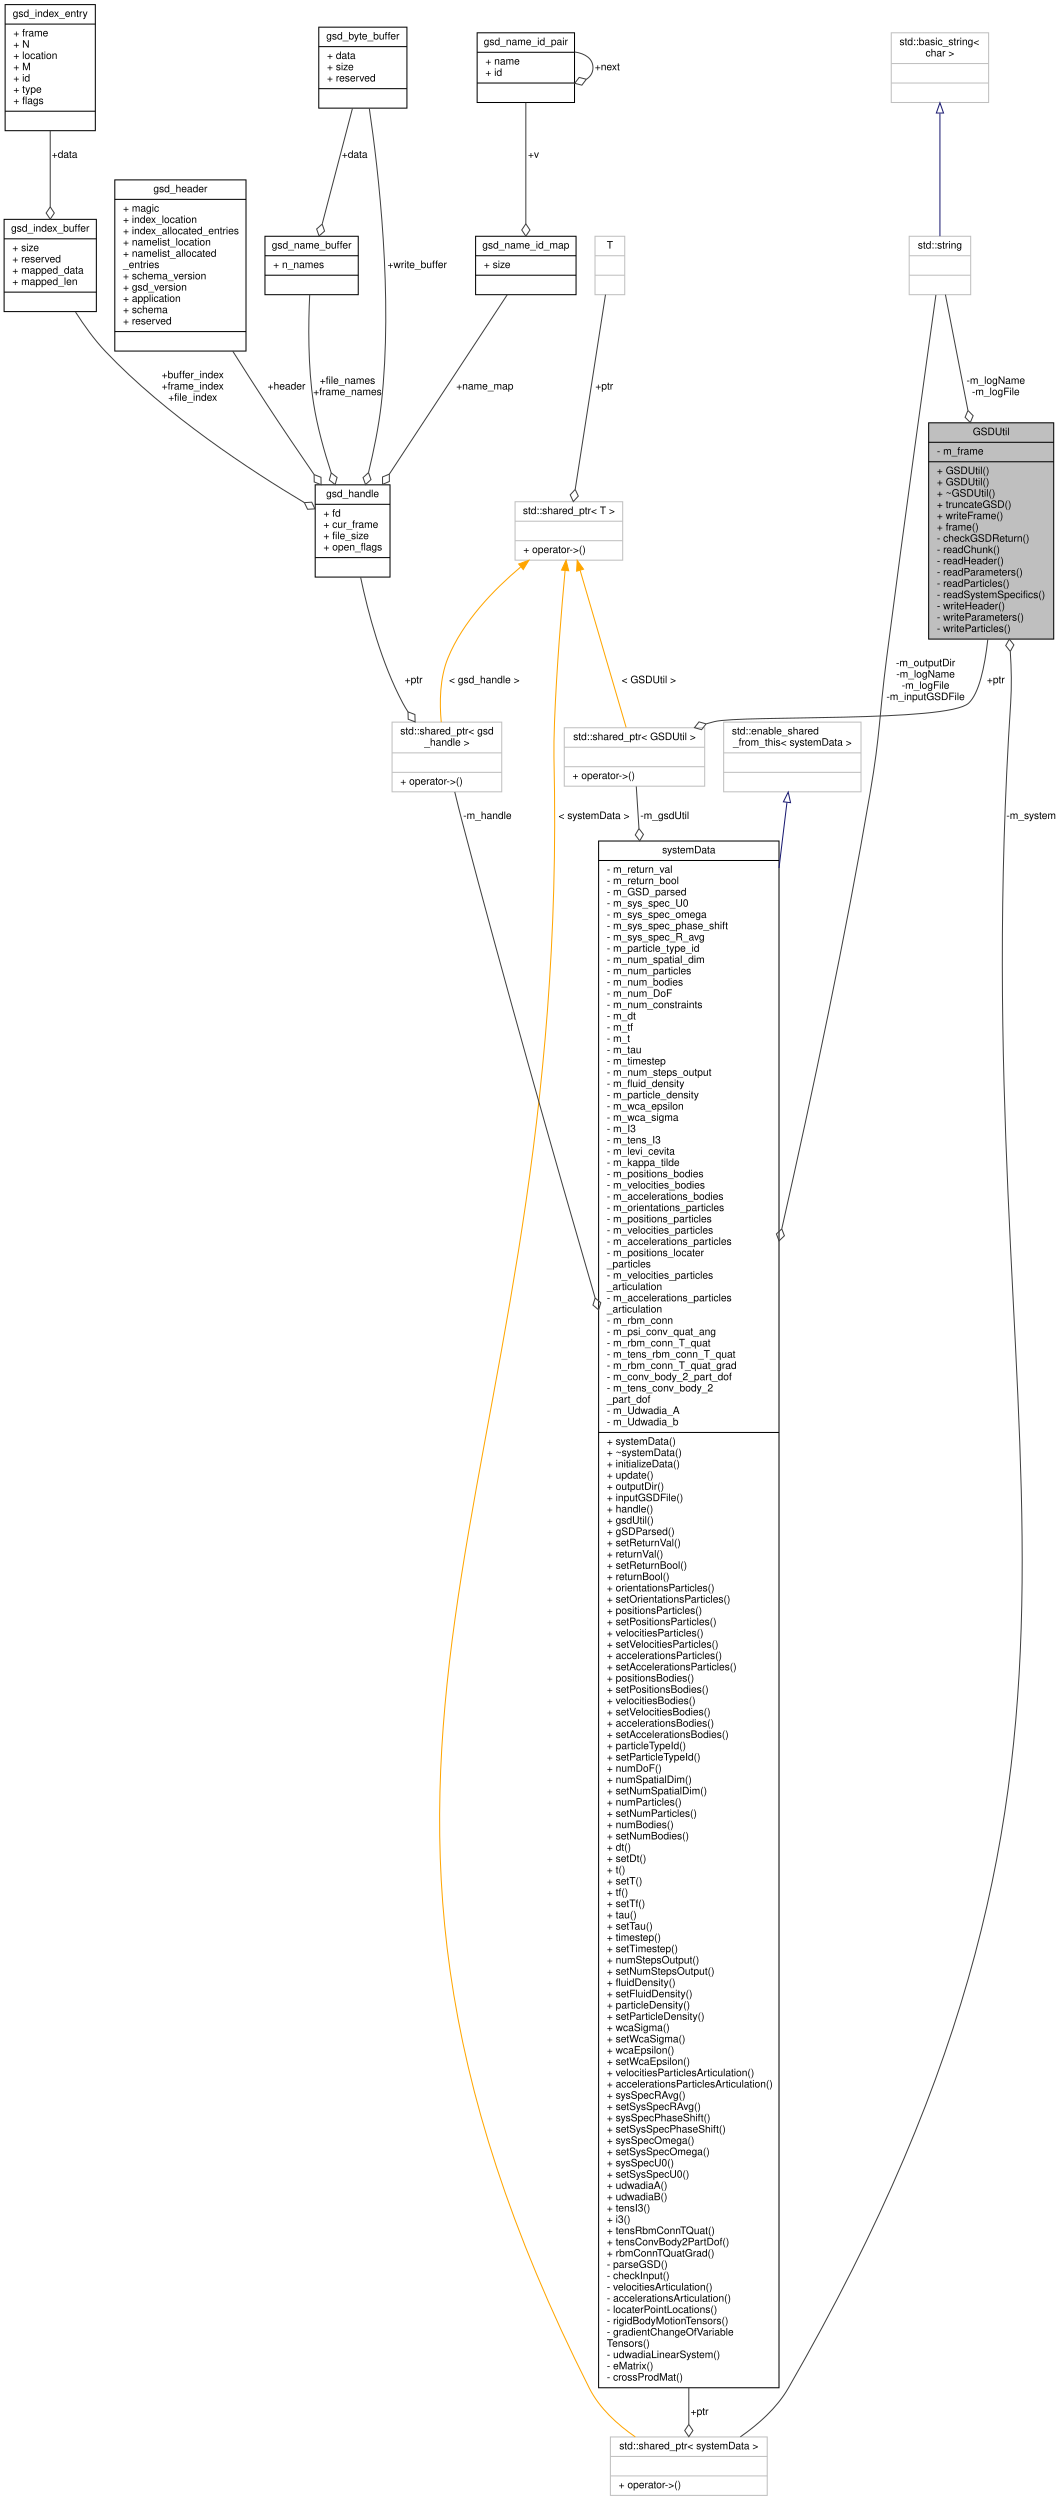
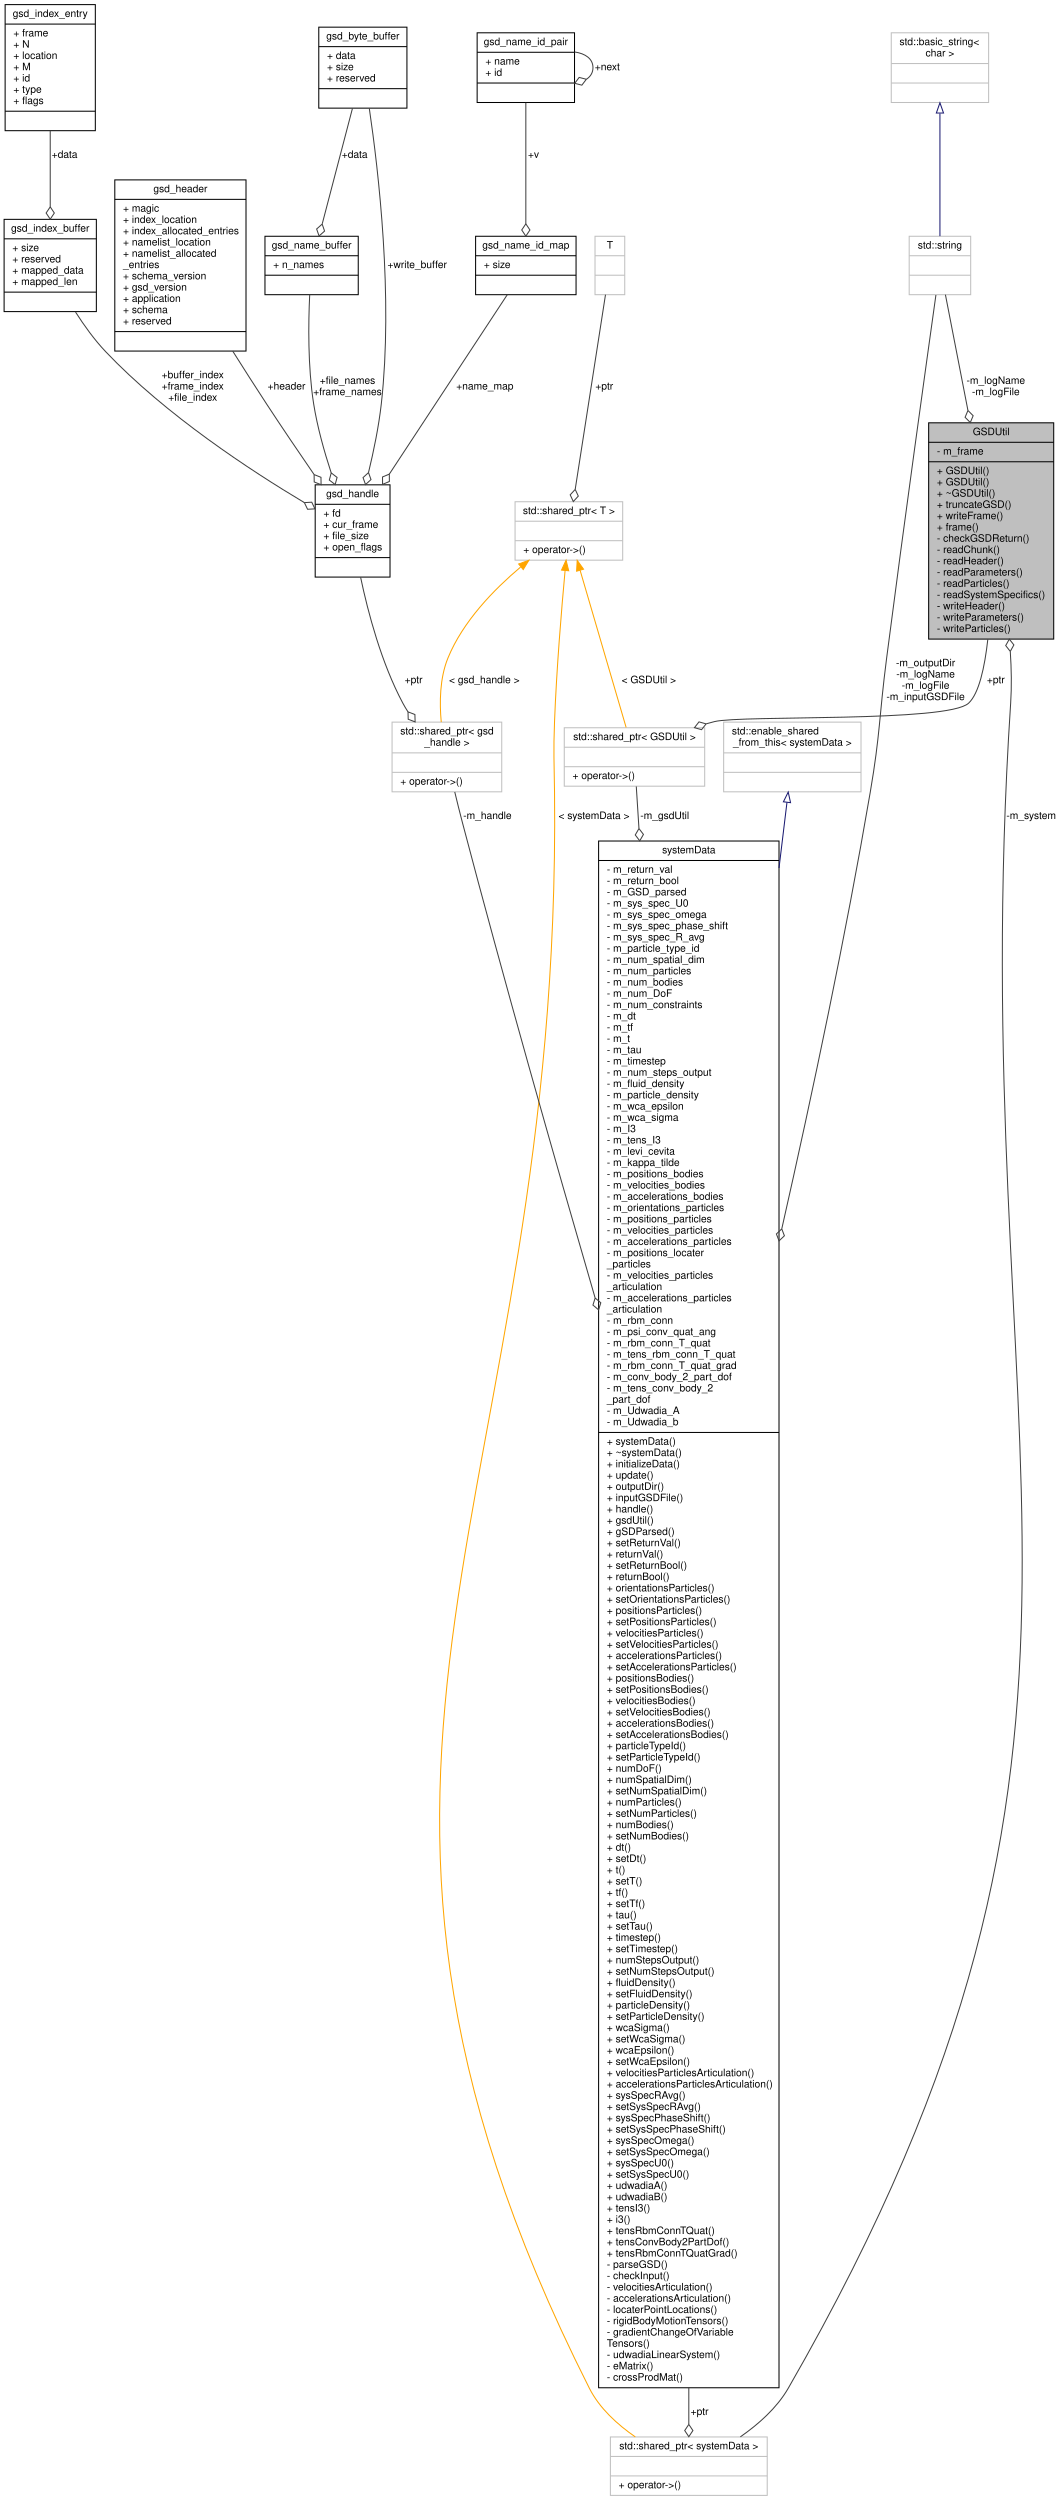
<svg xmlns="http://www.w3.org/2000/svg" xmlns:xlink="http://www.w3.org/1999/xlink" width="1036pt" height="2439pt" viewBox="0.00 0.00 1036.00 2439.00">
  <g id="graph0" class="graph" transform="scale(1 1) rotate(0) translate(4 2435)">
    <g id="node1" class="node">
      <g id="a_node1">
        <a xlink:title=" ">
          <polygon fill="#bfbfbf" stroke="black" points="902,-1811.5 902,-2022.5 1024,-2022.5 1024,-1811.5 902,-1811.5" />
          <text text-anchor="middle" x="963" y="-2010.5" font-family="Helvetica,sans-Serif" font-size="10.00">GSDUtil</text>
          <polyline fill="none" stroke="black" points="902,-2003.5 1024,-2003.5 " />
          <text text-anchor="start" x="910" y="-1991.5" font-family="Helvetica,sans-Serif" font-size="10.00">- m_frame</text>
          <polyline fill="none" stroke="black" points="902,-1984.5 1024,-1984.5 " />
          <text text-anchor="start" x="910" y="-1972.5" font-family="Helvetica,sans-Serif" font-size="10.00">+ GSDUtil()</text>
          <text text-anchor="start" x="910" y="-1961.5" font-family="Helvetica,sans-Serif" font-size="10.00">+ GSDUtil()</text>
          <text text-anchor="start" x="910" y="-1950.5" font-family="Helvetica,sans-Serif" font-size="10.00">+ ~GSDUtil()</text>
          <text text-anchor="start" x="910" y="-1939.5" font-family="Helvetica,sans-Serif" font-size="10.00">+ truncateGSD()</text>
          <text text-anchor="start" x="910" y="-1928.5" font-family="Helvetica,sans-Serif" font-size="10.00">+ writeFrame()</text>
          <text text-anchor="start" x="910" y="-1917.5" font-family="Helvetica,sans-Serif" font-size="10.00">+ frame()</text>
          <text text-anchor="start" x="910" y="-1906.5" font-family="Helvetica,sans-Serif" font-size="10.00">- checkGSDReturn()</text>
          <text text-anchor="start" x="910" y="-1895.5" font-family="Helvetica,sans-Serif" font-size="10.00">- readChunk()</text>
          <text text-anchor="start" x="910" y="-1884.5" font-family="Helvetica,sans-Serif" font-size="10.00">- readHeader()</text>
          <text text-anchor="start" x="910" y="-1873.5" font-family="Helvetica,sans-Serif" font-size="10.00">- readParameters()</text>
          <text text-anchor="start" x="910" y="-1862.5" font-family="Helvetica,sans-Serif" font-size="10.00">- readParticles()</text>
          <text text-anchor="start" x="910" y="-1851.5" font-family="Helvetica,sans-Serif" font-size="10.00">- readSystemSpecifics()</text>
          <text text-anchor="start" x="910" y="-1840.5" font-family="Helvetica,sans-Serif" font-size="10.00">- writeHeader()</text>
          <text text-anchor="start" x="910" y="-1829.5" font-family="Helvetica,sans-Serif" font-size="10.00">- writeParameters()</text>
          <text text-anchor="start" x="910" y="-1818.5" font-family="Helvetica,sans-Serif" font-size="10.00">- writeParticles()</text>
        </a>
      </g>
    </g>
    <g id="node5" class="node">
      <g id="a_node5">
        <a xlink:title=" ">
          <polygon fill="none" stroke="#bfbfbf" points="546.5,-1668 546.5,-1725 683.5,-1725 683.5,-1668 546.5,-1668" />
          <text text-anchor="middle" x="615" y="-1713" font-family="Helvetica,sans-Serif" font-size="10.00">std::shared_ptr&lt; GSDUtil &gt;</text>
          <polyline fill="none" stroke="#bfbfbf" points="546.5,-1706 683.5,-1706 " />
          <text text-anchor="middle" x="615" y="-1694" font-family="Helvetica,sans-Serif" font-size="10.00"> </text>
          <polyline fill="none" stroke="#bfbfbf" points="546.5,-1687 683.5,-1687 " />
          <text text-anchor="start" x="554.5" y="-1675" font-family="Helvetica,sans-Serif" font-size="10.00">+ operator-&gt;()</text>
        </a>
      </g>
    </g>
    <g id="edge5" class="edge">
      <path fill="none" stroke="#404040" d="M959.73,-1811.34C956.62,-1783.45 951,-1758.43 941,-1749 920.9,-1730.04 719.84,-1737.54 693,-1731 690.38,-1730.36 687.74,-1729.64 685.09,-1728.86" />
      <polygon fill="none" stroke="#404040" points="684.89,-1728.79 677.94,-1730.73 673.49,-1725.06 680.43,-1723.13 684.89,-1728.79" />
      <text text-anchor="middle" x="967.5" y="-1768.5" font-family="Helvetica,sans-Serif" font-size="10.00"> +ptr</text>
    </g>
    <g id="node2" class="node">
      <g id="a_node2">
        <a xlink:title=" ">
          <polygon fill="none" stroke="#bfbfbf" points="591.5,-0.5 591.5,-57.5 744.5,-57.5 744.5,-0.5 591.5,-0.5" />
          <text text-anchor="middle" x="668" y="-45.5" font-family="Helvetica,sans-Serif" font-size="10.00">std::shared_ptr&lt; systemData &gt;</text>
          <polyline fill="none" stroke="#bfbfbf" points="591.5,-38.5 744.5,-38.5 " />
          <text text-anchor="middle" x="668" y="-26.5" font-family="Helvetica,sans-Serif" font-size="10.00"> </text>
          <polyline fill="none" stroke="#bfbfbf" points="591.5,-19.5 744.5,-19.5 " />
          <text text-anchor="start" x="599.5" y="-7.5" font-family="Helvetica,sans-Serif" font-size="10.00">+ operator-&gt;()</text>
        </a>
      </g>
    </g>
    <g id="edge1" class="edge">
      <path fill="none" stroke="#404040" d="M718.31,-57.63C735.88,-69.83 753.96,-85.81 765,-105 1132.43,-743.88 933.67,-1013.58 982,-1749 983.07,-1765.28 982.77,-1782.42 981.64,-1799.27" />
      <polygon fill="none" stroke="#404040" points="981.62,-1799.5 985.14,-1805.8 980.68,-1811.46 977.16,-1805.17 981.62,-1799.5" />
      <text text-anchor="middle" x="1002" y="-1636" font-family="Helvetica,sans-Serif" font-size="10.00"> -m_system</text>
    </g>
    <g id="node3" class="node">
      <g id="a_node3">
        <a xlink:href="classsystemData.html" target="_top" xlink:title="Class contains all data structures relevant to the simulation framework. Note that after construction...">
          <polygon fill="none" stroke="black" points="580,-105.5 580,-1614.5 756,-1614.5 756,-105.5 580,-105.5" />
          <text text-anchor="middle" x="668" y="-1602.5" font-family="Helvetica,sans-Serif" font-size="10.00">systemData</text>
          <polyline fill="none" stroke="black" points="580,-1595.5 756,-1595.5 " />
          <text text-anchor="start" x="588" y="-1583.5" font-family="Helvetica,sans-Serif" font-size="10.00">- m_return_val</text>
          <text text-anchor="start" x="588" y="-1572.5" font-family="Helvetica,sans-Serif" font-size="10.00">- m_return_bool</text>
          <text text-anchor="start" x="588" y="-1561.5" font-family="Helvetica,sans-Serif" font-size="10.00">- m_GSD_parsed</text>
          <text text-anchor="start" x="588" y="-1550.5" font-family="Helvetica,sans-Serif" font-size="10.00">- m_sys_spec_U0</text>
          <text text-anchor="start" x="588" y="-1539.5" font-family="Helvetica,sans-Serif" font-size="10.00">- m_sys_spec_omega</text>
          <text text-anchor="start" x="588" y="-1528.5" font-family="Helvetica,sans-Serif" font-size="10.00">- m_sys_spec_phase_shift</text>
          <text text-anchor="start" x="588" y="-1517.5" font-family="Helvetica,sans-Serif" font-size="10.00">- m_sys_spec_R_avg</text>
          <text text-anchor="start" x="588" y="-1506.5" font-family="Helvetica,sans-Serif" font-size="10.00">- m_particle_type_id</text>
          <text text-anchor="start" x="588" y="-1495.5" font-family="Helvetica,sans-Serif" font-size="10.00">- m_num_spatial_dim</text>
          <text text-anchor="start" x="588" y="-1484.5" font-family="Helvetica,sans-Serif" font-size="10.00">- m_num_particles</text>
          <text text-anchor="start" x="588" y="-1473.5" font-family="Helvetica,sans-Serif" font-size="10.00">- m_num_bodies</text>
          <text text-anchor="start" x="588" y="-1462.5" font-family="Helvetica,sans-Serif" font-size="10.00">- m_num_DoF</text>
          <text text-anchor="start" x="588" y="-1451.5" font-family="Helvetica,sans-Serif" font-size="10.00">- m_num_constraints</text>
          <text text-anchor="start" x="588" y="-1440.5" font-family="Helvetica,sans-Serif" font-size="10.00">- m_dt</text>
          <text text-anchor="start" x="588" y="-1429.5" font-family="Helvetica,sans-Serif" font-size="10.00">- m_tf</text>
          <text text-anchor="start" x="588" y="-1418.5" font-family="Helvetica,sans-Serif" font-size="10.00">- m_t</text>
          <text text-anchor="start" x="588" y="-1407.5" font-family="Helvetica,sans-Serif" font-size="10.00">- m_tau</text>
          <text text-anchor="start" x="588" y="-1396.5" font-family="Helvetica,sans-Serif" font-size="10.00">- m_timestep</text>
          <text text-anchor="start" x="588" y="-1385.5" font-family="Helvetica,sans-Serif" font-size="10.00">- m_num_steps_output</text>
          <text text-anchor="start" x="588" y="-1374.5" font-family="Helvetica,sans-Serif" font-size="10.00">- m_fluid_density</text>
          <text text-anchor="start" x="588" y="-1363.5" font-family="Helvetica,sans-Serif" font-size="10.00">- m_particle_density</text>
          <text text-anchor="start" x="588" y="-1352.5" font-family="Helvetica,sans-Serif" font-size="10.00">- m_wca_epsilon</text>
          <text text-anchor="start" x="588" y="-1341.5" font-family="Helvetica,sans-Serif" font-size="10.00">- m_wca_sigma</text>
          <text text-anchor="start" x="588" y="-1330.5" font-family="Helvetica,sans-Serif" font-size="10.00">- m_I3</text>
          <text text-anchor="start" x="588" y="-1319.5" font-family="Helvetica,sans-Serif" font-size="10.00">- m_tens_I3</text>
          <text text-anchor="start" x="588" y="-1308.5" font-family="Helvetica,sans-Serif" font-size="10.00">- m_levi_cevita</text>
          <text text-anchor="start" x="588" y="-1297.5" font-family="Helvetica,sans-Serif" font-size="10.00">- m_kappa_tilde</text>
          <text text-anchor="start" x="588" y="-1286.5" font-family="Helvetica,sans-Serif" font-size="10.00">- m_positions_bodies</text>
          <text text-anchor="start" x="588" y="-1275.5" font-family="Helvetica,sans-Serif" font-size="10.00">- m_velocities_bodies</text>
          <text text-anchor="start" x="588" y="-1264.5" font-family="Helvetica,sans-Serif" font-size="10.00">- m_accelerations_bodies</text>
          <text text-anchor="start" x="588" y="-1253.5" font-family="Helvetica,sans-Serif" font-size="10.00">- m_orientations_particles</text>
          <text text-anchor="start" x="588" y="-1242.5" font-family="Helvetica,sans-Serif" font-size="10.00">- m_positions_particles</text>
          <text text-anchor="start" x="588" y="-1231.5" font-family="Helvetica,sans-Serif" font-size="10.00">- m_velocities_particles</text>
          <text text-anchor="start" x="588" y="-1220.5" font-family="Helvetica,sans-Serif" font-size="10.00">- m_accelerations_particles</text>
          <text text-anchor="start" x="588" y="-1209.5" font-family="Helvetica,sans-Serif" font-size="10.00">- m_positions_locater</text>
          <text text-anchor="start" x="588" y="-1198.5" font-family="Helvetica,sans-Serif" font-size="10.00">_particles</text>
          <text text-anchor="start" x="588" y="-1187.5" font-family="Helvetica,sans-Serif" font-size="10.00">- m_velocities_particles</text>
          <text text-anchor="start" x="588" y="-1176.5" font-family="Helvetica,sans-Serif" font-size="10.00">_articulation</text>
          <text text-anchor="start" x="588" y="-1165.5" font-family="Helvetica,sans-Serif" font-size="10.00">- m_accelerations_particles</text>
          <text text-anchor="start" x="588" y="-1154.5" font-family="Helvetica,sans-Serif" font-size="10.00">_articulation</text>
          <text text-anchor="start" x="588" y="-1143.5" font-family="Helvetica,sans-Serif" font-size="10.00">- m_rbm_conn</text>
          <text text-anchor="start" x="588" y="-1132.5" font-family="Helvetica,sans-Serif" font-size="10.00">- m_psi_conv_quat_ang</text>
          <text text-anchor="start" x="588" y="-1121.5" font-family="Helvetica,sans-Serif" font-size="10.00">- m_rbm_conn_T_quat</text>
          <text text-anchor="start" x="588" y="-1110.5" font-family="Helvetica,sans-Serif" font-size="10.00">- m_tens_rbm_conn_T_quat</text>
          <text text-anchor="start" x="588" y="-1099.5" font-family="Helvetica,sans-Serif" font-size="10.00">- m_rbm_conn_T_quat_grad</text>
          <text text-anchor="start" x="588" y="-1088.5" font-family="Helvetica,sans-Serif" font-size="10.00">- m_conv_body_2_part_dof</text>
          <text text-anchor="start" x="588" y="-1077.5" font-family="Helvetica,sans-Serif" font-size="10.00">- m_tens_conv_body_2</text>
          <text text-anchor="start" x="588" y="-1066.5" font-family="Helvetica,sans-Serif" font-size="10.00">_part_dof</text>
          <text text-anchor="start" x="588" y="-1055.5" font-family="Helvetica,sans-Serif" font-size="10.00">- m_Udwadia_A</text>
          <text text-anchor="start" x="588" y="-1044.5" font-family="Helvetica,sans-Serif" font-size="10.00">- m_Udwadia_b</text>
          <polyline fill="none" stroke="black" points="580,-1037.5 756,-1037.5 " />
          <text text-anchor="start" x="588" y="-1025.5" font-family="Helvetica,sans-Serif" font-size="10.00">+ systemData()</text>
          <text text-anchor="start" x="588" y="-1014.5" font-family="Helvetica,sans-Serif" font-size="10.00">+ ~systemData()</text>
          <text text-anchor="start" x="588" y="-1003.5" font-family="Helvetica,sans-Serif" font-size="10.00">+ initializeData()</text>
          <text text-anchor="start" x="588" y="-992.5" font-family="Helvetica,sans-Serif" font-size="10.00">+ update()</text>
          <text text-anchor="start" x="588" y="-981.5" font-family="Helvetica,sans-Serif" font-size="10.00">+ outputDir()</text>
          <text text-anchor="start" x="588" y="-970.5" font-family="Helvetica,sans-Serif" font-size="10.00">+ inputGSDFile()</text>
          <text text-anchor="start" x="588" y="-959.5" font-family="Helvetica,sans-Serif" font-size="10.00">+ handle()</text>
          <text text-anchor="start" x="588" y="-948.5" font-family="Helvetica,sans-Serif" font-size="10.00">+ gsdUtil()</text>
          <text text-anchor="start" x="588" y="-937.5" font-family="Helvetica,sans-Serif" font-size="10.00">+ gSDParsed()</text>
          <text text-anchor="start" x="588" y="-926.5" font-family="Helvetica,sans-Serif" font-size="10.00">+ setReturnVal()</text>
          <text text-anchor="start" x="588" y="-915.5" font-family="Helvetica,sans-Serif" font-size="10.00">+ returnVal()</text>
          <text text-anchor="start" x="588" y="-904.5" font-family="Helvetica,sans-Serif" font-size="10.00">+ setReturnBool()</text>
          <text text-anchor="start" x="588" y="-893.5" font-family="Helvetica,sans-Serif" font-size="10.00">+ returnBool()</text>
          <text text-anchor="start" x="588" y="-882.5" font-family="Helvetica,sans-Serif" font-size="10.00">+ orientationsParticles()</text>
          <text text-anchor="start" x="588" y="-871.5" font-family="Helvetica,sans-Serif" font-size="10.00">+ setOrientationsParticles()</text>
          <text text-anchor="start" x="588" y="-860.5" font-family="Helvetica,sans-Serif" font-size="10.00">+ positionsParticles()</text>
          <text text-anchor="start" x="588" y="-849.5" font-family="Helvetica,sans-Serif" font-size="10.00">+ setPositionsParticles()</text>
          <text text-anchor="start" x="588" y="-838.5" font-family="Helvetica,sans-Serif" font-size="10.00">+ velocitiesParticles()</text>
          <text text-anchor="start" x="588" y="-827.5" font-family="Helvetica,sans-Serif" font-size="10.00">+ setVelocitiesParticles()</text>
          <text text-anchor="start" x="588" y="-816.5" font-family="Helvetica,sans-Serif" font-size="10.00">+ accelerationsParticles()</text>
          <text text-anchor="start" x="588" y="-805.5" font-family="Helvetica,sans-Serif" font-size="10.00">+ setAccelerationsParticles()</text>
          <text text-anchor="start" x="588" y="-794.5" font-family="Helvetica,sans-Serif" font-size="10.00">+ positionsBodies()</text>
          <text text-anchor="start" x="588" y="-783.5" font-family="Helvetica,sans-Serif" font-size="10.00">+ setPositionsBodies()</text>
          <text text-anchor="start" x="588" y="-772.5" font-family="Helvetica,sans-Serif" font-size="10.00">+ velocitiesBodies()</text>
          <text text-anchor="start" x="588" y="-761.5" font-family="Helvetica,sans-Serif" font-size="10.00">+ setVelocitiesBodies()</text>
          <text text-anchor="start" x="588" y="-750.5" font-family="Helvetica,sans-Serif" font-size="10.00">+ accelerationsBodies()</text>
          <text text-anchor="start" x="588" y="-739.5" font-family="Helvetica,sans-Serif" font-size="10.00">+ setAccelerationsBodies()</text>
          <text text-anchor="start" x="588" y="-728.5" font-family="Helvetica,sans-Serif" font-size="10.00">+ particleTypeId()</text>
          <text text-anchor="start" x="588" y="-717.5" font-family="Helvetica,sans-Serif" font-size="10.00">+ setParticleTypeId()</text>
          <text text-anchor="start" x="588" y="-706.5" font-family="Helvetica,sans-Serif" font-size="10.00">+ numDoF()</text>
          <text text-anchor="start" x="588" y="-695.5" font-family="Helvetica,sans-Serif" font-size="10.00">+ numSpatialDim()</text>
          <text text-anchor="start" x="588" y="-684.5" font-family="Helvetica,sans-Serif" font-size="10.00">+ setNumSpatialDim()</text>
          <text text-anchor="start" x="588" y="-673.5" font-family="Helvetica,sans-Serif" font-size="10.00">+ numParticles()</text>
          <text text-anchor="start" x="588" y="-662.5" font-family="Helvetica,sans-Serif" font-size="10.00">+ setNumParticles()</text>
          <text text-anchor="start" x="588" y="-651.5" font-family="Helvetica,sans-Serif" font-size="10.00">+ numBodies()</text>
          <text text-anchor="start" x="588" y="-640.5" font-family="Helvetica,sans-Serif" font-size="10.00">+ setNumBodies()</text>
          <text text-anchor="start" x="588" y="-629.5" font-family="Helvetica,sans-Serif" font-size="10.00">+ dt()</text>
          <text text-anchor="start" x="588" y="-618.5" font-family="Helvetica,sans-Serif" font-size="10.00">+ setDt()</text>
          <text text-anchor="start" x="588" y="-607.5" font-family="Helvetica,sans-Serif" font-size="10.00">+ t()</text>
          <text text-anchor="start" x="588" y="-596.5" font-family="Helvetica,sans-Serif" font-size="10.00">+ setT()</text>
          <text text-anchor="start" x="588" y="-585.5" font-family="Helvetica,sans-Serif" font-size="10.00">+ tf()</text>
          <text text-anchor="start" x="588" y="-574.5" font-family="Helvetica,sans-Serif" font-size="10.00">+ setTf()</text>
          <text text-anchor="start" x="588" y="-563.5" font-family="Helvetica,sans-Serif" font-size="10.00">+ tau()</text>
          <text text-anchor="start" x="588" y="-552.5" font-family="Helvetica,sans-Serif" font-size="10.00">+ setTau()</text>
          <text text-anchor="start" x="588" y="-541.5" font-family="Helvetica,sans-Serif" font-size="10.00">+ timestep()</text>
          <text text-anchor="start" x="588" y="-530.5" font-family="Helvetica,sans-Serif" font-size="10.00">+ setTimestep()</text>
          <text text-anchor="start" x="588" y="-519.5" font-family="Helvetica,sans-Serif" font-size="10.00">+ numStepsOutput()</text>
          <text text-anchor="start" x="588" y="-508.5" font-family="Helvetica,sans-Serif" font-size="10.00">+ setNumStepsOutput()</text>
          <text text-anchor="start" x="588" y="-497.5" font-family="Helvetica,sans-Serif" font-size="10.00">+ fluidDensity()</text>
          <text text-anchor="start" x="588" y="-486.5" font-family="Helvetica,sans-Serif" font-size="10.00">+ setFluidDensity()</text>
          <text text-anchor="start" x="588" y="-475.5" font-family="Helvetica,sans-Serif" font-size="10.00">+ particleDensity()</text>
          <text text-anchor="start" x="588" y="-464.5" font-family="Helvetica,sans-Serif" font-size="10.00">+ setParticleDensity()</text>
          <text text-anchor="start" x="588" y="-453.5" font-family="Helvetica,sans-Serif" font-size="10.00">+ wcaSigma()</text>
          <text text-anchor="start" x="588" y="-442.5" font-family="Helvetica,sans-Serif" font-size="10.00">+ setWcaSigma()</text>
          <text text-anchor="start" x="588" y="-431.5" font-family="Helvetica,sans-Serif" font-size="10.00">+ wcaEpsilon()</text>
          <text text-anchor="start" x="588" y="-420.5" font-family="Helvetica,sans-Serif" font-size="10.00">+ setWcaEpsilon()</text>
          <text text-anchor="start" x="588" y="-409.5" font-family="Helvetica,sans-Serif" font-size="10.00">+ velocitiesParticlesArticulation()</text>
          <text text-anchor="start" x="588" y="-398.5" font-family="Helvetica,sans-Serif" font-size="10.00">+ accelerationsParticlesArticulation()</text>
          <text text-anchor="start" x="588" y="-387.5" font-family="Helvetica,sans-Serif" font-size="10.00">+ sysSpecRAvg()</text>
          <text text-anchor="start" x="588" y="-376.5" font-family="Helvetica,sans-Serif" font-size="10.00">+ setSysSpecRAvg()</text>
          <text text-anchor="start" x="588" y="-365.5" font-family="Helvetica,sans-Serif" font-size="10.00">+ sysSpecPhaseShift()</text>
          <text text-anchor="start" x="588" y="-354.5" font-family="Helvetica,sans-Serif" font-size="10.00">+ setSysSpecPhaseShift()</text>
          <text text-anchor="start" x="588" y="-343.5" font-family="Helvetica,sans-Serif" font-size="10.00">+ sysSpecOmega()</text>
          <text text-anchor="start" x="588" y="-332.5" font-family="Helvetica,sans-Serif" font-size="10.00">+ setSysSpecOmega()</text>
          <text text-anchor="start" x="588" y="-321.5" font-family="Helvetica,sans-Serif" font-size="10.00">+ sysSpecU0()</text>
          <text text-anchor="start" x="588" y="-310.5" font-family="Helvetica,sans-Serif" font-size="10.00">+ setSysSpecU0()</text>
          <text text-anchor="start" x="588" y="-299.5" font-family="Helvetica,sans-Serif" font-size="10.00">+ udwadiaA()</text>
          <text text-anchor="start" x="588" y="-288.5" font-family="Helvetica,sans-Serif" font-size="10.00">+ udwadiaB()</text>
          <text text-anchor="start" x="588" y="-277.5" font-family="Helvetica,sans-Serif" font-size="10.00">+ tensI3()</text>
          <text text-anchor="start" x="588" y="-266.5" font-family="Helvetica,sans-Serif" font-size="10.00">+ i3()</text>
          <text text-anchor="start" x="588" y="-255.5" font-family="Helvetica,sans-Serif" font-size="10.00">+ tensRbmConnTQuat()</text>
          <text text-anchor="start" x="588" y="-244.5" font-family="Helvetica,sans-Serif" font-size="10.00">+ tensConvBody2PartDof()</text>
-           <text text-anchor="start" x="588" y="-233.5" font-family="Helvetica,sans-Serif" font-size="10.00">+ rbmConnTQuatGrad()</text>
+           <text text-anchor="start" x="588" y="-233.5" font-family="Helvetica,sans-Serif" font-size="10.00">+ tensRbmConnTQuatGrad()</text>
          <text text-anchor="start" x="588" y="-222.5" font-family="Helvetica,sans-Serif" font-size="10.00">- parseGSD()</text>
          <text text-anchor="start" x="588" y="-211.5" font-family="Helvetica,sans-Serif" font-size="10.00">- checkInput()</text>
          <text text-anchor="start" x="588" y="-200.5" font-family="Helvetica,sans-Serif" font-size="10.00">- velocitiesArticulation()</text>
          <text text-anchor="start" x="588" y="-189.5" font-family="Helvetica,sans-Serif" font-size="10.00">- accelerationsArticulation()</text>
          <text text-anchor="start" x="588" y="-178.5" font-family="Helvetica,sans-Serif" font-size="10.00">- locaterPointLocations()</text>
          <text text-anchor="start" x="588" y="-167.5" font-family="Helvetica,sans-Serif" font-size="10.00">- rigidBodyMotionTensors()</text>
          <text text-anchor="start" x="588" y="-156.5" font-family="Helvetica,sans-Serif" font-size="10.00">- gradientChangeOfVariable</text>
          <text text-anchor="start" x="588" y="-145.5" font-family="Helvetica,sans-Serif" font-size="10.00">Tensors()</text>
          <text text-anchor="start" x="588" y="-134.5" font-family="Helvetica,sans-Serif" font-size="10.00">- udwadiaLinearSystem()</text>
          <text text-anchor="start" x="588" y="-123.5" font-family="Helvetica,sans-Serif" font-size="10.00">- eMatrix()</text>
          <text text-anchor="start" x="588" y="-112.5" font-family="Helvetica,sans-Serif" font-size="10.00">- crossProdMat()</text>
        </a>
      </g>
    </g>
    <g id="edge2" class="edge">
      <path fill="none" stroke="#404040" d="M668,-105.4C668,-92.08 668,-80.22 668,-70.08" />
      <polygon fill="none" stroke="#404040" points="668,-69.76 664,-63.76 668,-57.76 672,-63.76 668,-69.76" />
      <text text-anchor="middle" x="678.5" y="-79" font-family="Helvetica,sans-Serif" font-size="10.00"> +ptr</text>
    </g>
    <g id="node4" class="node">
      <g id="a_node4">
        <a xlink:title=" ">
          <polygon fill="none" stroke="#bfbfbf" points="702,-1662.5 702,-1730.5 836,-1730.5 836,-1662.5 702,-1662.5" />
          <text text-anchor="start" x="710" y="-1718.5" font-family="Helvetica,sans-Serif" font-size="10.00">std::enable_shared</text>
          <text text-anchor="middle" x="769" y="-1707.5" font-family="Helvetica,sans-Serif" font-size="10.00">_from_this&lt; systemData &gt;</text>
          <polyline fill="none" stroke="#bfbfbf" points="702,-1700.5 836,-1700.5 " />
          <text text-anchor="middle" x="769" y="-1688.5" font-family="Helvetica,sans-Serif" font-size="10.00"> </text>
          <polyline fill="none" stroke="#bfbfbf" points="702,-1681.5 836,-1681.5 " />
          <text text-anchor="middle" x="769" y="-1669.5" font-family="Helvetica,sans-Serif" font-size="10.00"> </text>
        </a>
      </g>
    </g>
    <g id="edge3" class="edge">
      <path fill="none" stroke="midnightblue" d="M763.76,-1652.17C761.68,-1635 759.05,-1613.32 756.01,-1588.19" />
      <polygon fill="none" stroke="midnightblue" points="760.3,-1652.76 764.98,-1662.27 767.25,-1651.92 760.3,-1652.76" />
    </g>
    <g id="edge4" class="edge">
      <path fill="none" stroke="#404040" d="M616.76,-1667.73C617.45,-1656.87 618.33,-1643.09 619.36,-1626.9" />
      <polygon fill="none" stroke="#404040" points="619.37,-1626.66 615.76,-1620.42 620.13,-1614.68 623.74,-1620.93 619.37,-1626.66" />
      <text text-anchor="middle" x="644.5" y="-1636" font-family="Helvetica,sans-Serif" font-size="10.00"> -m_gsdUtil</text>
    </g>
    <g id="node6" class="node">
      <g id="a_node6">
        <a xlink:title="STL class.">
          <polygon fill="none" stroke="#bfbfbf" points="498.5,-1888.5 498.5,-1945.5 603.5,-1945.5 603.5,-1888.5 498.5,-1888.5" />
          <text text-anchor="middle" x="551" y="-1933.5" font-family="Helvetica,sans-Serif" font-size="10.00">std::shared_ptr&lt; T &gt;</text>
          <polyline fill="none" stroke="#bfbfbf" points="498.5,-1926.5 603.5,-1926.5 " />
          <text text-anchor="middle" x="551" y="-1914.5" font-family="Helvetica,sans-Serif" font-size="10.00"> </text>
          <polyline fill="none" stroke="#bfbfbf" points="498.5,-1907.5 603.5,-1907.5 " />
          <text text-anchor="start" x="506.5" y="-1895.5" font-family="Helvetica,sans-Serif" font-size="10.00">+ operator-&gt;()</text>
        </a>
      </g>
    </g>
    <g id="edge22" class="edge">
      <path fill="none" stroke="orange" d="M547.28,-1878.04C543.83,-1840.68 538.93,-1781.97 537,-1731 535.84,-1700.36 536.67,-1692.66 537,-1662 544.56,-969.88 259.24,-722.98 571,-105 580.83,-85.52 598.34,-69.61 615.8,-57.55" />
      <polygon fill="orange" stroke="orange" points="543.84,-1878.83 548.26,-1888.46 550.81,-1878.17 543.84,-1878.83" />
      <text text-anchor="middle" x="575.5" y="-1636" font-family="Helvetica,sans-Serif" font-size="10.00"> &lt; systemData &gt;</text>
    </g>
    <g id="edge6" class="edge">
      <path fill="none" stroke="orange" d="M561.93,-1878.68C574.68,-1835.17 595.45,-1764.24 606.86,-1725.29" />
      <polygon fill="orange" stroke="orange" points="558.56,-1877.75 559.11,-1888.33 565.28,-1879.71 558.56,-1877.75" />
      <text text-anchor="middle" x="629" y="-1768.5" font-family="Helvetica,sans-Serif" font-size="10.00"> &lt; GSDUtil &gt;</text>
    </g>
    <g id="node10" class="node">
      <g id="a_node10">
        <a xlink:title=" ">
          <polygon fill="none" stroke="#bfbfbf" points="378.5,-1662.5 378.5,-1730.5 485.5,-1730.5 485.5,-1662.5 378.5,-1662.5" />
          <text text-anchor="start" x="386.5" y="-1718.5" font-family="Helvetica,sans-Serif" font-size="10.00">std::shared_ptr&lt; gsd</text>
          <text text-anchor="middle" x="432" y="-1707.5" font-family="Helvetica,sans-Serif" font-size="10.00">_handle &gt;</text>
          <polyline fill="none" stroke="#bfbfbf" points="378.5,-1700.5 485.5,-1700.5 " />
          <text text-anchor="middle" x="432" y="-1688.5" font-family="Helvetica,sans-Serif" font-size="10.00"> </text>
          <polyline fill="none" stroke="#bfbfbf" points="378.5,-1681.5 485.5,-1681.5 " />
          <text text-anchor="start" x="386.5" y="-1669.5" font-family="Helvetica,sans-Serif" font-size="10.00">+ operator-&gt;()</text>
        </a>
      </g>
    </g>
    <g id="edge21" class="edge">
      <path fill="none" stroke="orange" d="M503.98,-1881.85C477.76,-1859.8 447.54,-1828.63 433,-1793 424.98,-1773.35 424.73,-1749.48 426.48,-1730.51" />
      <polygon fill="orange" stroke="orange" points="502.01,-1884.76 511.96,-1888.39 506.45,-1879.35 502.01,-1884.76" />
      <text text-anchor="middle" x="468.5" y="-1768.5" font-family="Helvetica,sans-Serif" font-size="10.00"> &lt; gsd_handle &gt;</text>
    </g>
    <g id="node7" class="node">
      <g id="a_node7">
        <a xlink:title=" ">
          <polygon fill="none" stroke="#bfbfbf" points="576.5,-2147.5 576.5,-2204.5 605.5,-2204.5 605.5,-2147.5 576.5,-2147.5" />
          <text text-anchor="middle" x="591" y="-2192.5" font-family="Helvetica,sans-Serif" font-size="10.00">T</text>
          <polyline fill="none" stroke="#bfbfbf" points="576.5,-2185.5 605.5,-2185.5 " />
          <text text-anchor="middle" x="591" y="-2173.5" font-family="Helvetica,sans-Serif" font-size="10.00"> </text>
          <polyline fill="none" stroke="#bfbfbf" points="576.5,-2166.5 605.5,-2166.5 " />
          <text text-anchor="middle" x="591" y="-2154.5" font-family="Helvetica,sans-Serif" font-size="10.00"> </text>
        </a>
      </g>
    </g>
    <g id="edge7" class="edge">
      <path fill="none" stroke="#404040" d="M586.72,-2147.5C579.63,-2101.92 565.4,-2010.55 557.21,-1957.88" />
      <polygon fill="none" stroke="#404040" points="557.16,-1957.55 552.28,-1952.24 555.31,-1945.69 560.19,-1951.01 557.16,-1957.55" />
      <text text-anchor="middle" x="585.5" y="-2055" font-family="Helvetica,sans-Serif" font-size="10.00"> +ptr</text>
    </g>
    <g id="node8" class="node">
      <g id="a_node8">
        <a xlink:title="STL class.">
          <polygon fill="none" stroke="#bfbfbf" points="883,-2147.5 883,-2204.5 943,-2204.5 943,-2147.5 883,-2147.5" />
          <text text-anchor="middle" x="913" y="-2192.5" font-family="Helvetica,sans-Serif" font-size="10.00">std::string</text>
          <polyline fill="none" stroke="#bfbfbf" points="883,-2185.5 943,-2185.5 " />
          <text text-anchor="middle" x="913" y="-2173.5" font-family="Helvetica,sans-Serif" font-size="10.00"> </text>
          <polyline fill="none" stroke="#bfbfbf" points="883,-2166.5 943,-2166.5 " />
          <text text-anchor="middle" x="913" y="-2154.5" font-family="Helvetica,sans-Serif" font-size="10.00"> </text>
        </a>
      </g>
    </g>
    <g id="edge23" class="edge">
      <path fill="none" stroke="#404040" d="M918.35,-2147.5C923.65,-2120.27 932.12,-2076.71 940.27,-2034.82" />
      <polygon fill="none" stroke="#404040" points="940.33,-2034.55 937.54,-2027.89 942.62,-2022.77 945.4,-2029.42 940.33,-2034.55" />
      <text text-anchor="middle" x="967.5" y="-2060.5" font-family="Helvetica,sans-Serif" font-size="10.00"> -m_logName</text>
      <text text-anchor="middle" x="967.5" y="-2049.5" font-family="Helvetica,sans-Serif" font-size="10.00">-m_logFile</text>
    </g>
    <g id="edge8" class="edge">
      <path fill="none" stroke="#404040" d="M909.08,-2147.22C900.24,-2084.24 878.14,-1925.76 861,-1793 853.49,-1734.83 854.89,-1719.81 845,-1662 821.1,-1522.33 789.04,-1370.23 758.77,-1236.46" />
      <polygon fill="none" stroke="#404040" points="758.69,-1236.11 753.46,-1231.14 756.04,-1224.4 761.26,-1229.37 758.69,-1236.11" />
      <text text-anchor="middle" x="899" y="-1785" font-family="Helvetica,sans-Serif" font-size="10.00"> -m_outputDir</text>
      <text text-anchor="middle" x="899" y="-1774" font-family="Helvetica,sans-Serif" font-size="10.00">-m_logName</text>
      <text text-anchor="middle" x="899" y="-1763" font-family="Helvetica,sans-Serif" font-size="10.00">-m_logFile</text>
      <text text-anchor="middle" x="899" y="-1752" font-family="Helvetica,sans-Serif" font-size="10.00">-m_inputGSDFile</text>
    </g>
    <g id="node9" class="node">
      <g id="a_node9">
        <a xlink:title="STL class.">
          <polygon fill="none" stroke="#bfbfbf" points="865.5,-2335 865.5,-2403 960.5,-2403 960.5,-2335 865.5,-2335" />
          <text text-anchor="start" x="873.5" y="-2391" font-family="Helvetica,sans-Serif" font-size="10.00">std::basic_string&lt;</text>
          <text text-anchor="middle" x="913" y="-2380" font-family="Helvetica,sans-Serif" font-size="10.00"> char &gt;</text>
          <polyline fill="none" stroke="#bfbfbf" points="865.5,-2373 960.5,-2373 " />
          <text text-anchor="middle" x="913" y="-2361" font-family="Helvetica,sans-Serif" font-size="10.00"> </text>
          <polyline fill="none" stroke="#bfbfbf" points="865.5,-2354 960.5,-2354 " />
          <text text-anchor="middle" x="913" y="-2342" font-family="Helvetica,sans-Serif" font-size="10.00"> </text>
        </a>
      </g>
    </g>
    <g id="edge9" class="edge">
      <path fill="none" stroke="midnightblue" d="M913,-2324.29C913,-2287.49 913,-2235.97 913,-2204.63" />
      <polygon fill="none" stroke="midnightblue" points="909.5,-2324.73 913,-2334.73 916.5,-2324.73 909.5,-2324.73" />
    </g>
    <g id="edge10" class="edge">
      <path fill="none" stroke="#404040" d="M439.67,-1662.35C441.95,-1652.85 444.5,-1642.5 447,-1633 487.35,-1479.57 535.5,-1309.99 576.54,-1168.94" />
      <polygon fill="none" stroke="#404040" points="576.63,-1168.64 574.47,-1161.76 579.98,-1157.12 582.15,-1164 576.63,-1168.64" />
      <text text-anchor="middle" x="471.5" y="-1636" font-family="Helvetica,sans-Serif" font-size="10.00"> -m_handle</text>
    </g>
    <g id="node11" class="node">
      <g id="a_node11">
        <a xlink:href="structgsd__handle.html" target="_top" xlink:title=" ">
          <polygon fill="none" stroke="black" points="303.5,-1872 303.5,-1962 376.5,-1962 376.5,-1872 303.5,-1872" />
          <text text-anchor="middle" x="340" y="-1950" font-family="Helvetica,sans-Serif" font-size="10.00">gsd_handle</text>
          <polyline fill="none" stroke="black" points="303.5,-1943 376.5,-1943 " />
          <text text-anchor="start" x="311.5" y="-1931" font-family="Helvetica,sans-Serif" font-size="10.00">+ fd</text>
          <text text-anchor="start" x="311.5" y="-1920" font-family="Helvetica,sans-Serif" font-size="10.00">+ cur_frame</text>
          <text text-anchor="start" x="311.5" y="-1909" font-family="Helvetica,sans-Serif" font-size="10.00">+ file_size</text>
          <text text-anchor="start" x="311.5" y="-1898" font-family="Helvetica,sans-Serif" font-size="10.00">+ open_flags</text>
          <polyline fill="none" stroke="black" points="303.5,-1891 376.5,-1891 " />
          <text text-anchor="middle" x="340" y="-1879" font-family="Helvetica,sans-Serif" font-size="10.00"> </text>
        </a>
      </g>
    </g>
    <g id="edge11" class="edge">
      <path fill="none" stroke="#404040" d="M347.78,-1871.91C355.11,-1837.09 368.15,-1788.05 389,-1749 390.52,-1746.16 392.21,-1743.33 394.02,-1740.55" />
      <polygon fill="none" stroke="#404040" points="394.05,-1740.5 394.25,-1733.29 400.99,-1730.71 400.78,-1737.92 394.05,-1740.5" />
      <text text-anchor="middle" x="399.5" y="-1768.5" font-family="Helvetica,sans-Serif" font-size="10.00"> +ptr</text>
    </g>
    <g id="node12" class="node">
      <g id="a_node12">
        <a xlink:href="structgsd__index__buffer.html" target="_top" xlink:title=" ">
          <polygon fill="none" stroke="black" points="0,-2131 0,-2221 90,-2221 90,-2131 0,-2131" />
          <text text-anchor="middle" x="45" y="-2209" font-family="Helvetica,sans-Serif" font-size="10.00">gsd_index_buffer</text>
          <polyline fill="none" stroke="black" points="0,-2202 90,-2202 " />
          <text text-anchor="start" x="8" y="-2190" font-family="Helvetica,sans-Serif" font-size="10.00">+ size</text>
          <text text-anchor="start" x="8" y="-2179" font-family="Helvetica,sans-Serif" font-size="10.00">+ reserved</text>
          <text text-anchor="start" x="8" y="-2168" font-family="Helvetica,sans-Serif" font-size="10.00">+ mapped_data</text>
          <text text-anchor="start" x="8" y="-2157" font-family="Helvetica,sans-Serif" font-size="10.00">+ mapped_len</text>
          <polyline fill="none" stroke="black" points="0,-2150 90,-2150 " />
          <text text-anchor="middle" x="45" y="-2138" font-family="Helvetica,sans-Serif" font-size="10.00"> </text>
        </a>
      </g>
    </g>
    <g id="edge12" class="edge">
      <path fill="none" stroke="#404040" d="M69.69,-2130.58C78.08,-2117.42 88.12,-2103.47 99,-2092 157.69,-2030.13 241.02,-1975.63 292.74,-1944.77" />
      <polygon fill="none" stroke="#404040" points="292.94,-1944.65 296.07,-1938.16 303.27,-1938.55 300.14,-1945.05 292.94,-1944.65" />
      <text text-anchor="middle" x="184" y="-2066" font-family="Helvetica,sans-Serif" font-size="10.00"> +buffer_index</text>
      <text text-anchor="middle" x="184" y="-2055" font-family="Helvetica,sans-Serif" font-size="10.00">+frame_index</text>
      <text text-anchor="middle" x="184" y="-2044" font-family="Helvetica,sans-Serif" font-size="10.00">+file_index</text>
    </g>
    <g id="node13" class="node">
      <g id="a_node13">
        <a xlink:href="structgsd__index__entry.html" target="_top" xlink:title=" ">
          <polygon fill="none" stroke="black" points="1,-2307.5 1,-2430.5 89,-2430.5 89,-2307.5 1,-2307.5" />
          <text text-anchor="middle" x="45" y="-2418.5" font-family="Helvetica,sans-Serif" font-size="10.00">gsd_index_entry</text>
          <polyline fill="none" stroke="black" points="1,-2411.5 89,-2411.5 " />
          <text text-anchor="start" x="9" y="-2399.5" font-family="Helvetica,sans-Serif" font-size="10.00">+ frame</text>
          <text text-anchor="start" x="9" y="-2388.5" font-family="Helvetica,sans-Serif" font-size="10.00">+ N</text>
          <text text-anchor="start" x="9" y="-2377.5" font-family="Helvetica,sans-Serif" font-size="10.00">+ location</text>
          <text text-anchor="start" x="9" y="-2366.5" font-family="Helvetica,sans-Serif" font-size="10.00">+ M</text>
          <text text-anchor="start" x="9" y="-2355.5" font-family="Helvetica,sans-Serif" font-size="10.00">+ id</text>
          <text text-anchor="start" x="9" y="-2344.5" font-family="Helvetica,sans-Serif" font-size="10.00">+ type</text>
          <text text-anchor="start" x="9" y="-2333.5" font-family="Helvetica,sans-Serif" font-size="10.00">+ flags</text>
          <polyline fill="none" stroke="black" points="1,-2326.5 89,-2326.5 " />
          <text text-anchor="middle" x="45" y="-2314.5" font-family="Helvetica,sans-Serif" font-size="10.00"> </text>
        </a>
      </g>
    </g>
    <g id="edge13" class="edge">
      <path fill="none" stroke="#404040" d="M45,-2307.3C45,-2283.6 45,-2256.58 45,-2233.32" />
      <polygon fill="none" stroke="#404040" points="45,-2233.18 41,-2227.18 45,-2221.18 49,-2227.18 45,-2233.18" />
      <text text-anchor="middle" x="59" y="-2281" font-family="Helvetica,sans-Serif" font-size="10.00"> +data</text>
    </g>
    <g id="node14" class="node">
      <g id="a_node14">
        <a xlink:href="structgsd__header.html" target="_top" xlink:title=" ">
          <polygon fill="none" stroke="black" points="108,-2092.5 108,-2259.5 236,-2259.5 236,-2092.5 108,-2092.5" />
          <text text-anchor="middle" x="172" y="-2247.5" font-family="Helvetica,sans-Serif" font-size="10.00">gsd_header</text>
          <polyline fill="none" stroke="black" points="108,-2240.5 236,-2240.5 " />
          <text text-anchor="start" x="116" y="-2228.5" font-family="Helvetica,sans-Serif" font-size="10.00">+ magic</text>
          <text text-anchor="start" x="116" y="-2217.5" font-family="Helvetica,sans-Serif" font-size="10.00">+ index_location</text>
          <text text-anchor="start" x="116" y="-2206.5" font-family="Helvetica,sans-Serif" font-size="10.00">+ index_allocated_entries</text>
          <text text-anchor="start" x="116" y="-2195.5" font-family="Helvetica,sans-Serif" font-size="10.00">+ namelist_location</text>
          <text text-anchor="start" x="116" y="-2184.5" font-family="Helvetica,sans-Serif" font-size="10.00">+ namelist_allocated</text>
          <text text-anchor="start" x="116" y="-2173.5" font-family="Helvetica,sans-Serif" font-size="10.00">_entries</text>
          <text text-anchor="start" x="116" y="-2162.5" font-family="Helvetica,sans-Serif" font-size="10.00">+ schema_version</text>
          <text text-anchor="start" x="116" y="-2151.5" font-family="Helvetica,sans-Serif" font-size="10.00">+ gsd_version</text>
          <text text-anchor="start" x="116" y="-2140.5" font-family="Helvetica,sans-Serif" font-size="10.00">+ application</text>
          <text text-anchor="start" x="116" y="-2129.5" font-family="Helvetica,sans-Serif" font-size="10.00">+ schema</text>
          <text text-anchor="start" x="116" y="-2118.5" font-family="Helvetica,sans-Serif" font-size="10.00">+ reserved</text>
          <polyline fill="none" stroke="black" points="108,-2111.5 236,-2111.5 " />
          <text text-anchor="middle" x="172" y="-2099.5" font-family="Helvetica,sans-Serif" font-size="10.00"> </text>
        </a>
      </g>
    </g>
    <g id="edge14" class="edge">
      <path fill="none" stroke="#404040" d="M223.02,-2092.47C233.79,-2075.38 245.17,-2057.54 256,-2041 270.85,-2018.32 287.62,-1993.58 302.26,-1972.28" />
      <polygon fill="none" stroke="#404040" points="302.44,-1972.01 302.55,-1964.8 309.25,-1962.12 309.14,-1969.33 302.44,-1972.01" />
      <text text-anchor="middle" x="275.5" y="-2055" font-family="Helvetica,sans-Serif" font-size="10.00"> +header</text>
    </g>
    <g id="node15" class="node">
      <g id="a_node15">
        <a xlink:href="structgsd__name__buffer.html" target="_top" xlink:title=" ">
          <polygon fill="none" stroke="black" points="254.5,-2147.5 254.5,-2204.5 345.5,-2204.5 345.5,-2147.5 254.5,-2147.5" />
          <text text-anchor="middle" x="300" y="-2192.5" font-family="Helvetica,sans-Serif" font-size="10.00">gsd_name_buffer</text>
          <polyline fill="none" stroke="black" points="254.5,-2185.5 345.5,-2185.5 " />
          <text text-anchor="start" x="262.5" y="-2173.5" font-family="Helvetica,sans-Serif" font-size="10.00">+ n_names</text>
          <polyline fill="none" stroke="black" points="254.5,-2166.5 345.5,-2166.5 " />
          <text text-anchor="middle" x="300" y="-2154.5" font-family="Helvetica,sans-Serif" font-size="10.00"> </text>
        </a>
      </g>
    </g>
    <g id="edge15" class="edge">
      <path fill="none" stroke="#404040" d="M298.14,-2147.34C296.83,-2120.11 296.22,-2077.42 302,-2041 305.56,-2018.57 312.28,-1994.56 319.09,-1973.77" />
      <polygon fill="none" stroke="#404040" points="319.14,-1973.63 317.27,-1966.66 322.98,-1962.26 324.85,-1969.22 319.14,-1973.63" />
      <text text-anchor="middle" x="335" y="-2060.5" font-family="Helvetica,sans-Serif" font-size="10.00"> +file_names</text>
      <text text-anchor="middle" x="335" y="-2049.5" font-family="Helvetica,sans-Serif" font-size="10.00">+frame_names</text>
    </g>
    <g id="node16" class="node">
      <g id="a_node16">
        <a xlink:href="structgsd__byte__buffer.html" target="_top" xlink:title=" ">
          <polygon fill="none" stroke="black" points="307,-2329.5 307,-2408.5 393,-2408.5 393,-2329.5 307,-2329.5" />
          <text text-anchor="middle" x="350" y="-2396.5" font-family="Helvetica,sans-Serif" font-size="10.00">gsd_byte_buffer</text>
          <polyline fill="none" stroke="black" points="307,-2389.5 393,-2389.5 " />
          <text text-anchor="start" x="315" y="-2377.5" font-family="Helvetica,sans-Serif" font-size="10.00">+ data</text>
          <text text-anchor="start" x="315" y="-2366.5" font-family="Helvetica,sans-Serif" font-size="10.00">+ size</text>
          <text text-anchor="start" x="315" y="-2355.5" font-family="Helvetica,sans-Serif" font-size="10.00">+ reserved</text>
          <polyline fill="none" stroke="black" points="307,-2348.5 393,-2348.5 " />
          <text text-anchor="middle" x="350" y="-2336.5" font-family="Helvetica,sans-Serif" font-size="10.00"> </text>
        </a>
      </g>
    </g>
    <g id="edge17" class="edge">
      <path fill="none" stroke="#404040" d="M356.28,-2329.37C365.31,-2268.07 379.67,-2144.82 368,-2041 365.52,-2018.9 360.6,-1994.97 355.56,-1974.15" />
      <polygon fill="none" stroke="#404040" points="355.51,-1973.93 350.18,-1969.07 352.6,-1962.28 357.94,-1967.14 355.51,-1973.93" />
      <text text-anchor="middle" x="403" y="-2173.5" font-family="Helvetica,sans-Serif" font-size="10.00"> +write_buffer</text>
    </g>
    <g id="edge16" class="edge">
      <path fill="none" stroke="#404040" d="M339.88,-2329.35C331.3,-2296.58 319.05,-2249.78 310.4,-2216.71" />
      <polygon fill="none" stroke="#404040" points="310.31,-2216.38 304.92,-2211.59 307.27,-2204.77 312.66,-2209.56 310.31,-2216.38" />
      <text text-anchor="middle" x="342" y="-2281" font-family="Helvetica,sans-Serif" font-size="10.00"> +data</text>
    </g>
    <g id="node17" class="node">
      <g id="a_node17">
        <a xlink:href="structgsd__name__id__map.html" target="_top" xlink:title=" ">
          <polygon fill="none" stroke="black" points="460,-2147.5 460,-2204.5 558,-2204.5 558,-2147.5 460,-2147.5" />
          <text text-anchor="middle" x="509" y="-2192.5" font-family="Helvetica,sans-Serif" font-size="10.00">gsd_name_id_map</text>
          <polyline fill="none" stroke="black" points="460,-2185.5 558,-2185.5 " />
          <text text-anchor="start" x="468" y="-2173.5" font-family="Helvetica,sans-Serif" font-size="10.00">+ size</text>
          <polyline fill="none" stroke="black" points="460,-2166.5 558,-2166.5 " />
          <text text-anchor="middle" x="509" y="-2154.5" font-family="Helvetica,sans-Serif" font-size="10.00"> </text>
        </a>
      </g>
    </g>
    <g id="edge18" class="edge">
      <path fill="none" stroke="#404040" d="M490.91,-2147.5C463.56,-2105.89 411.11,-2026.13 375.83,-1972.48" />
      <polygon fill="none" stroke="#404040" points="375.83,-1972.48 369.19,-1969.67 369.23,-1962.45 375.87,-1965.27 375.83,-1972.48" />
      <text text-anchor="middle" x="469" y="-2055" font-family="Helvetica,sans-Serif" font-size="10.00"> +name_map</text>
    </g>
    <g id="node18" class="node">
      <g id="a_node18">
        <a xlink:href="structgsd__name__id__pair.html" target="_top" xlink:title=" ">
          <polygon fill="none" stroke="black" points="461.5,-2335 461.5,-2403 556.5,-2403 556.5,-2335 461.5,-2335" />
          <text text-anchor="middle" x="509" y="-2391" font-family="Helvetica,sans-Serif" font-size="10.00">gsd_name_id_pair</text>
          <polyline fill="none" stroke="black" points="461.5,-2384 556.5,-2384 " />
          <text text-anchor="start" x="469.5" y="-2372" font-family="Helvetica,sans-Serif" font-size="10.00">+ name</text>
          <text text-anchor="start" x="469.5" y="-2361" font-family="Helvetica,sans-Serif" font-size="10.00">+ id</text>
          <polyline fill="none" stroke="black" points="461.5,-2354 556.5,-2354 " />
          <text text-anchor="middle" x="509" y="-2342" font-family="Helvetica,sans-Serif" font-size="10.00"> </text>
        </a>
      </g>
    </g>
    <g id="edge19" class="edge">
      <path fill="none" stroke="#404040" d="M509,-2334.73C509,-2301.89 509,-2251.66 509,-2216.74" />
      <polygon fill="none" stroke="#404040" points="509,-2216.63 505,-2210.63 509,-2204.63 513,-2210.63 509,-2216.63" />
      <text text-anchor="middle" x="516.5" y="-2281" font-family="Helvetica,sans-Serif" font-size="10.00"> +v</text>
    </g>
    <g id="edge20" class="edge">
      <path fill="none" stroke="#404040" d="M556.69,-2384.28C567.01,-2382.79 574.5,-2377.7 574.5,-2369 574.5,-2364.11 572.13,-2360.36 568.22,-2357.74" />
      <polygon fill="none" stroke="#404040" points="568.02,-2357.67 561.03,-2359.47 556.69,-2353.72 563.67,-2351.92 568.02,-2357.67" />
      <text text-anchor="middle" x="588.5" y="-2366.5" font-family="Helvetica,sans-Serif" font-size="10.00"> +next</text>
    </g>
  </g>
</svg>
